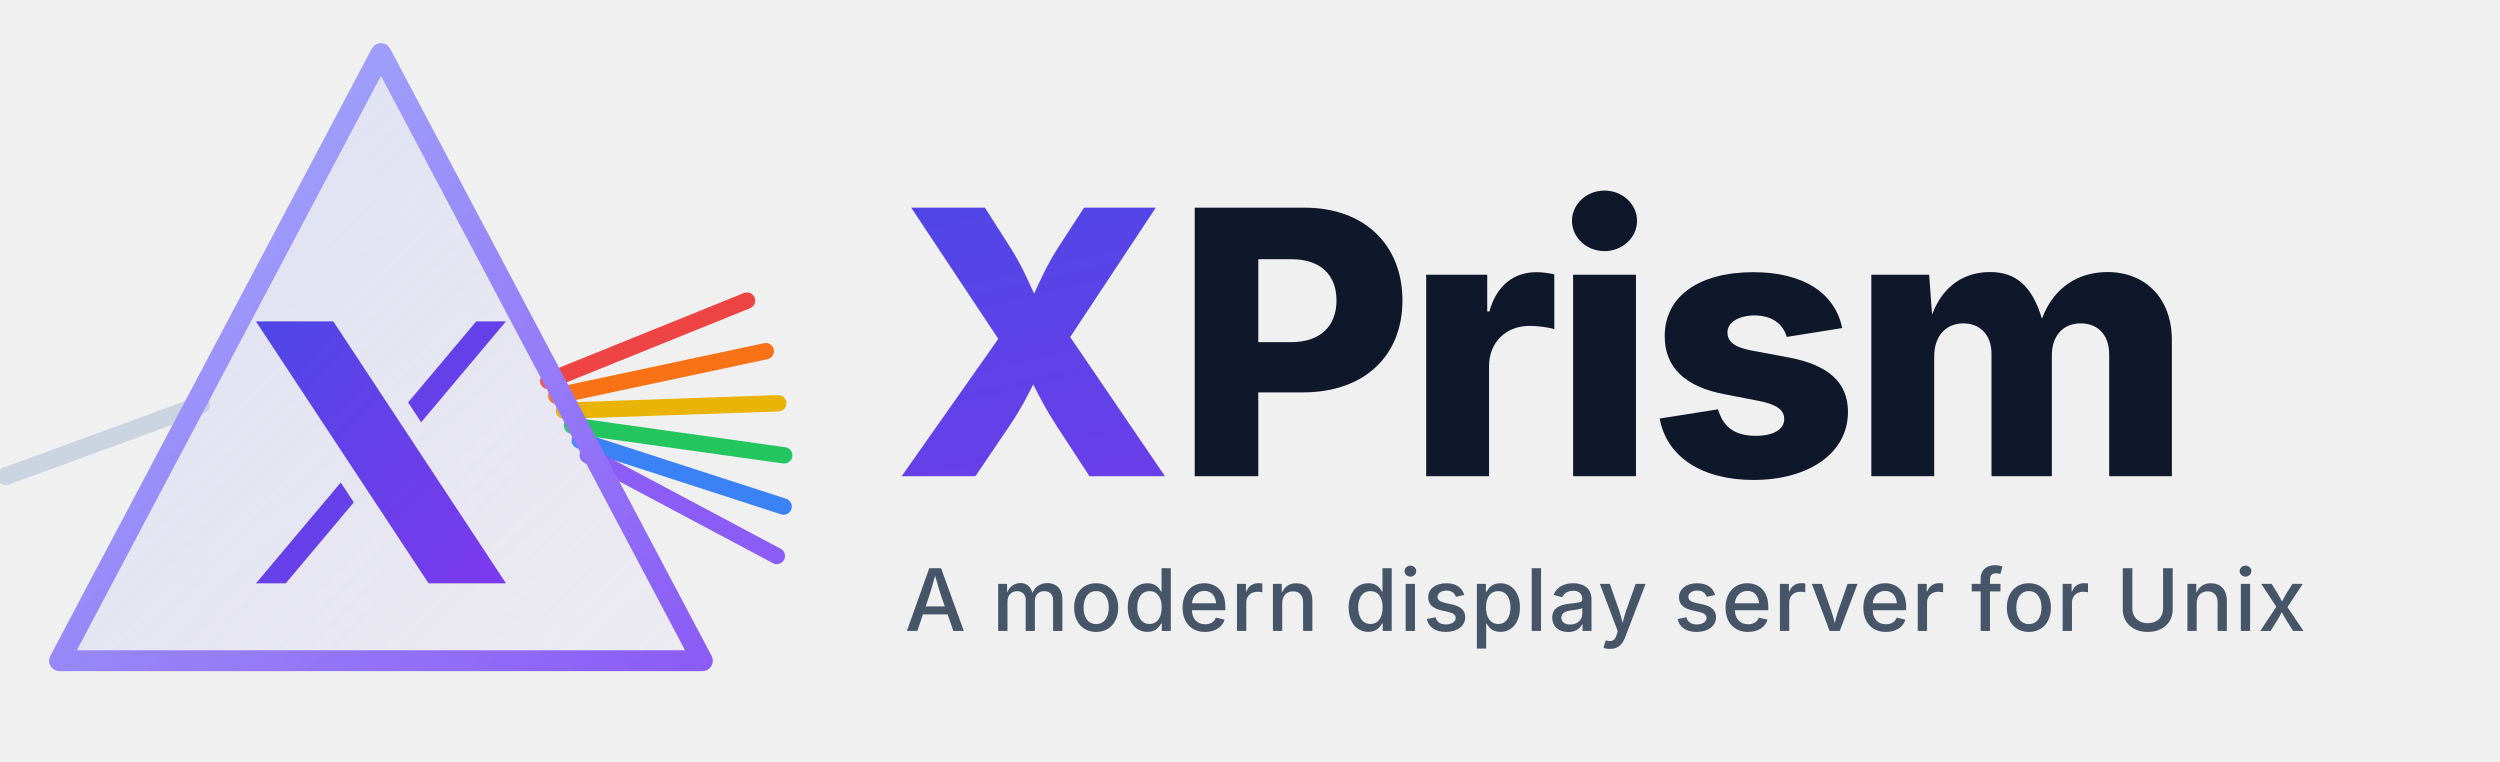
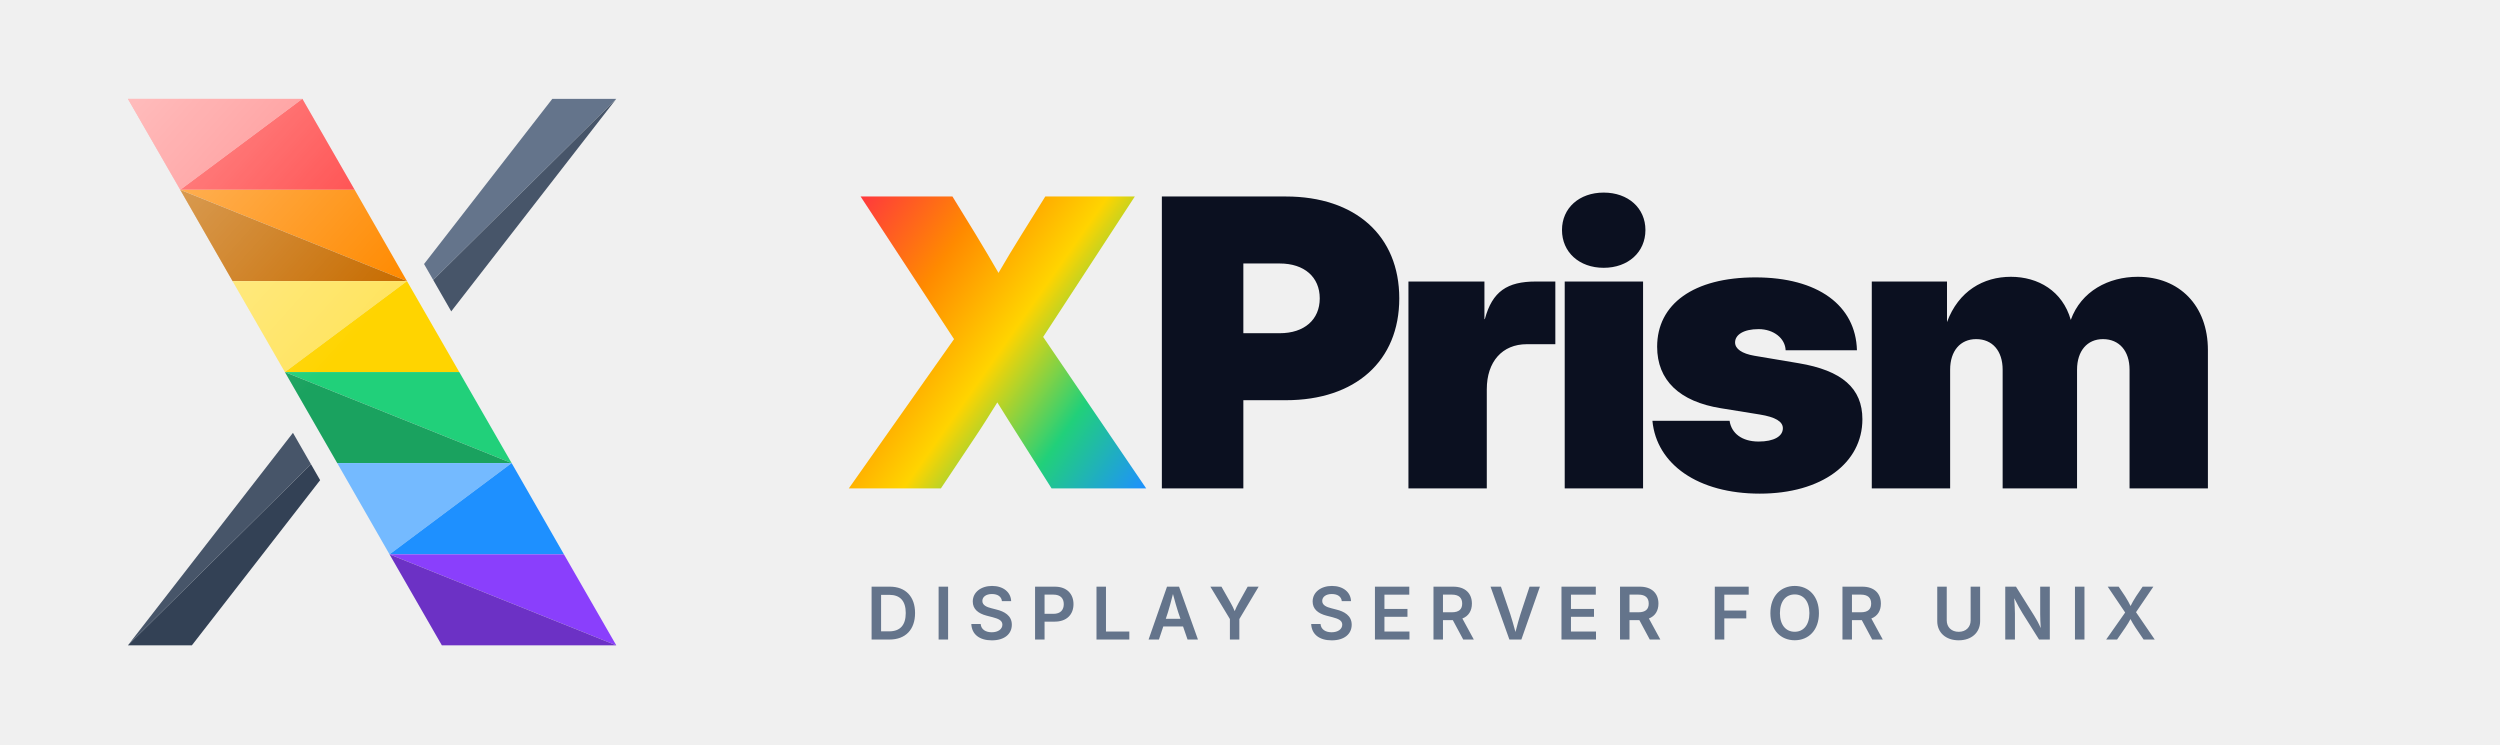
- <svg xmlns="http://www.w3.org/2000/svg" viewBox="0 0 840 256" width="840" height="256">
+ <svg xmlns="http://www.w3.org/2000/svg" viewBox="0 0 860 256" width="860" height="256">
  <defs>
-     <linearGradient id="glass" x1="0" y1="0" x2="1" y2="1">
-       <stop offset="0" stop-color="#a5b4fc" stop-opacity="0.28" />
-       <stop offset="1" stop-color="#c4b5fd" stop-opacity="0.08" />
+     <mask id="cutw">
+       <rect x="-10" y="-10" width="280" height="280" fill="#fff" />
+       <polygon points="44.0,34.0 104.0,34.0 212.0,222.0 152.0,222.0" fill="#000" stroke="#000" stroke-width="16" stroke-linejoin="round" />
+     </mask>
+     <linearGradient id="sheenw" x1="0" y1="0" x2="1" y2="1">
+       <stop offset="0" stop-color="#fff" stop-opacity="0.45" />
+       <stop offset="0.45" stop-color="#fff" stop-opacity="0" />
    </linearGradient>
-     <linearGradient id="edge" x1="0" y1="0" x2="1" y2="1">
-       <stop offset="0" stop-color="#a5b4fc" />
-       <stop offset="1" stop-color="#8b5cf6" />
+     <filter id="gloww" x="-40%" y="-40%" width="180%" height="180%">
+       <feGaussianBlur stdDeviation="9" />
+     </filter>
+     <linearGradient id="specw" x1="44" y1="34" x2="212" y2="222" gradientUnits="userSpaceOnUse">
+       <stop offset="0.00" stop-color="#ff3b3b" />
+       <stop offset="0.20" stop-color="#ff8a00" />
+       <stop offset="0.40" stop-color="#ffd400" />
+       <stop offset="0.60" stop-color="#21d07a" />
+       <stop offset="0.80" stop-color="#1e90ff" />
+       <stop offset="1.00" stop-color="#8a3ffc" />
    </linearGradient>
-     <linearGradient id="ink" x1="0" y1="0" x2="1" y2="1">
-       <stop offset="0" stop-color="#4f46e5" />
-       <stop offset="1" stop-color="#7c3aed" />
+   </defs>
+   <g mask="url(#cutw)">
+     <polygon points="190.0,34.0 212.0,34.0 117.0,128.0" fill="#64748b" />
+     <polygon points="212.0,34.0 139.0,128.0 117.0,128.0" fill="#475569" />
+     <polygon points="117.0,128.0 139.0,128.0 44.0,222.0" fill="#475569" />
+     <polygon points="139.0,128.0 66.0,222.0 44.0,222.0" fill="#334155" />
+   </g>
+   <g>
+     <polygon points="44.0,34.0 104.0,34.0 62.0,65.3" fill="#ff8585" />
+     <polygon points="104.0,34.0 122.0,65.3 62.0,65.3" fill="#ff3b3b" />
+     <polygon points="62.0,65.3 122.0,65.3 140.0,96.7" fill="#ff8a00" />
+     <polygon points="62.0,65.3 140.0,96.7 80.0,96.7" fill="#c76c00" />
+     <polygon points="80.0,96.7 140.0,96.7 98.0,128.0" fill="#ffe461" />
+     <polygon points="140.0,96.7 158.0,128.0 98.0,128.0" fill="#ffd400" />
+     <polygon points="98.0,128.0 158.0,128.0 176.0,159.3" fill="#21d07a" />
+     <polygon points="98.0,128.0 176.0,159.3 116.0,159.3" fill="#1aa25f" />
+     <polygon points="116.0,159.3 176.0,159.3 134.0,190.7" fill="#74baff" />
+     <polygon points="176.0,159.3 194.0,190.7 134.0,190.7" fill="#1e90ff" />
+     <polygon points="134.0,190.7 194.0,190.7 212.0,222.0" fill="#8a3ffc" />
+     <polygon points="134.0,190.7 212.0,222.0 152.0,222.0" fill="#6c31c5" />
+   </g>
+   <polygon points="44.0,34.0 104.0,34.0 212.0,222.0 152.0,222.0" fill="url(#sheenw)" />
+   <defs>
+     <linearGradient id="wm" x1="296" y1="70" x2="436" y2="168" gradientUnits="userSpaceOnUse">
+       <stop offset="0.00" stop-color="#ff3b3b" />
+       <stop offset="0.20" stop-color="#ff8a00" />
+       <stop offset="0.40" stop-color="#ffd400" />
+       <stop offset="0.60" stop-color="#21d07a" />
+       <stop offset="0.80" stop-color="#1e90ff" />
+       <stop offset="1.00" stop-color="#8a3ffc" />
    </linearGradient>
-     <mask id="cut">
-       <rect width="264" height="256" fill="#fff" />
-       <polygon points="86,108 112,108 170,196 144,196" fill="#000" stroke="#000" stroke-width="12" stroke-linejoin="round" />
-     </mask>
  </defs>
-   <line x1="2" y1="160" x2="67.5" y2="136" stroke="#cbd5e1" stroke-width="6" stroke-linecap="round" />
-   <g stroke-linecap="round" stroke-width="5.5">
-     <line x1="184.2" y1="128.0" x2="251.0" y2="101.0" stroke="#ef4444" />
-     <line x1="186.9" y1="133.0" x2="257.3" y2="118.0" stroke="#f97316" />
-     <line x1="189.5" y1="138.0" x2="261.5" y2="135.5" stroke="#eab308" />
-     <line x1="192.2" y1="143.0" x2="263.5" y2="153.0" stroke="#22c55e" />
-     <line x1="194.8" y1="148.0" x2="263.3" y2="170.2" stroke="#3b82f6" />
-     <line x1="197.5" y1="153.0" x2="261.0" y2="186.8" stroke="#8b5cf6" />
-   </g>
-   <path d="M128 18 L236 222 L20 222 Z" fill="url(#glass)" stroke="url(#edge)" stroke-width="7" stroke-linejoin="round" />
-   <polygon points="160,108 170,108 96,196 86,196" fill="url(#ink)" mask="url(#cut)" />
-   <polygon points="86,108 112,108 170,196 144,196" fill="url(#ink)" />
-   <text x="300" y="160" font-family="Inter" font-weight="800" font-size="124" letter-spacing="-3" fill="#0f172a">
-     <tspan fill="url(#ink)">X</tspan>Prism</text>
-   <text x="304" y="212" font-family="Inter" font-weight="500" font-size="29" letter-spacing="0.5" fill="#475569">A modern display server for Unix</text>
+   <text x="292" y="168" font-family="Inter Display" font-weight="900" font-size="138" letter-spacing="-5" fill="#0b1020">
+     <tspan fill="url(#wm)">X</tspan>Prism</text>
+   <text x="298" y="220" font-family="Inter" font-weight="600" font-size="25" letter-spacing="5" fill="#64748b">DISPLAY SERVER FOR UNIX</text>
</svg>
